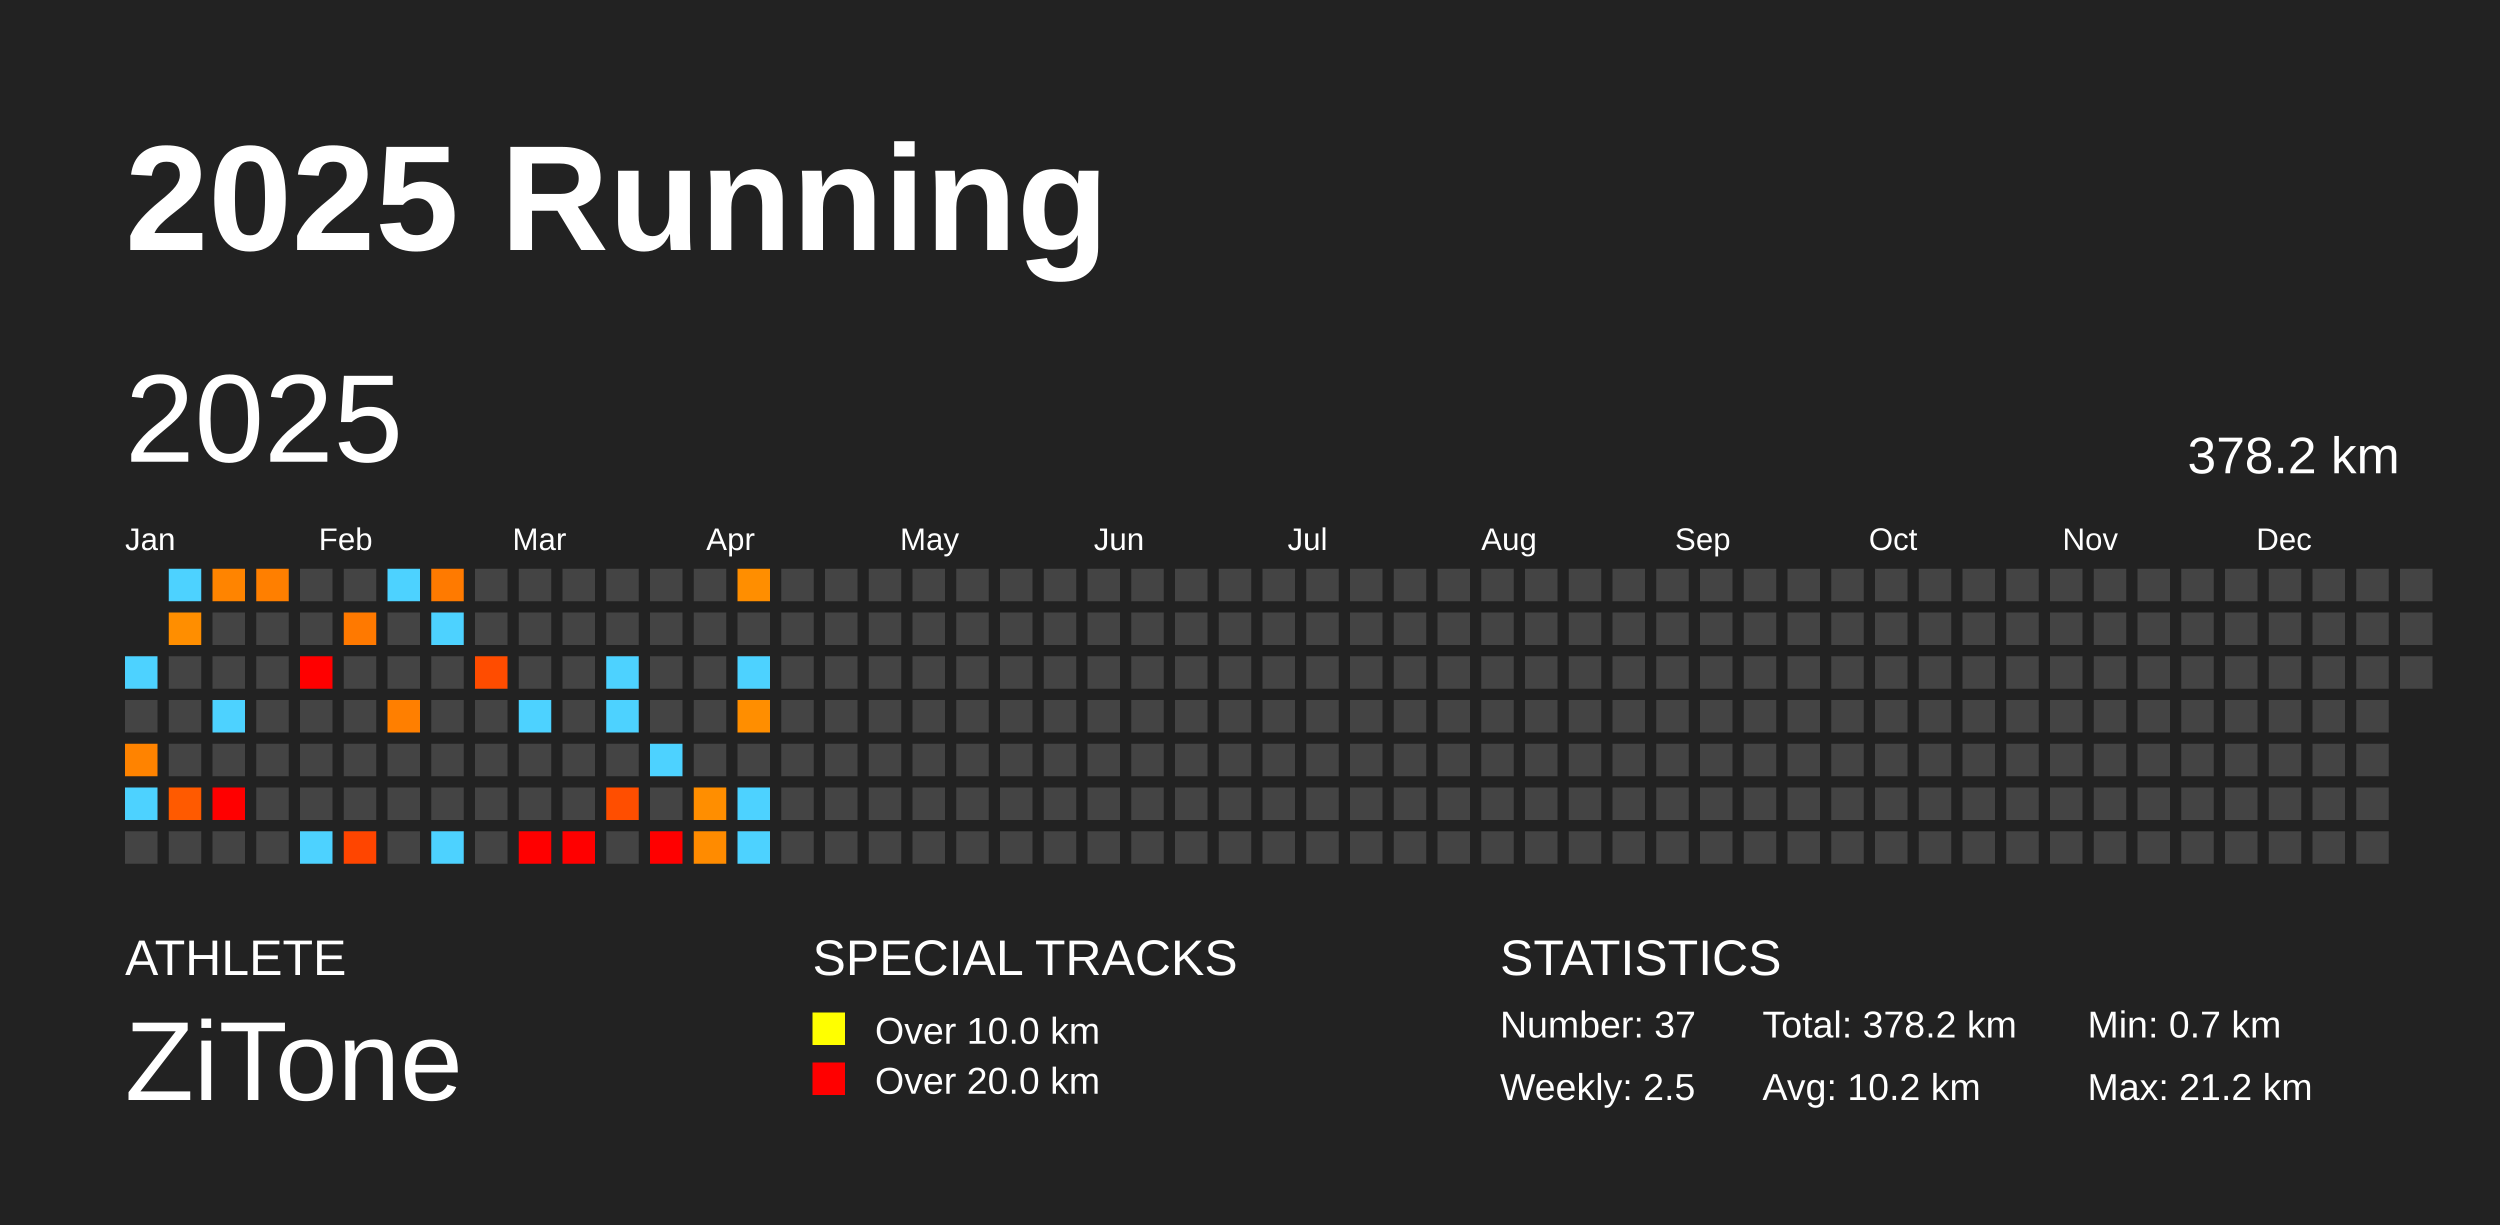
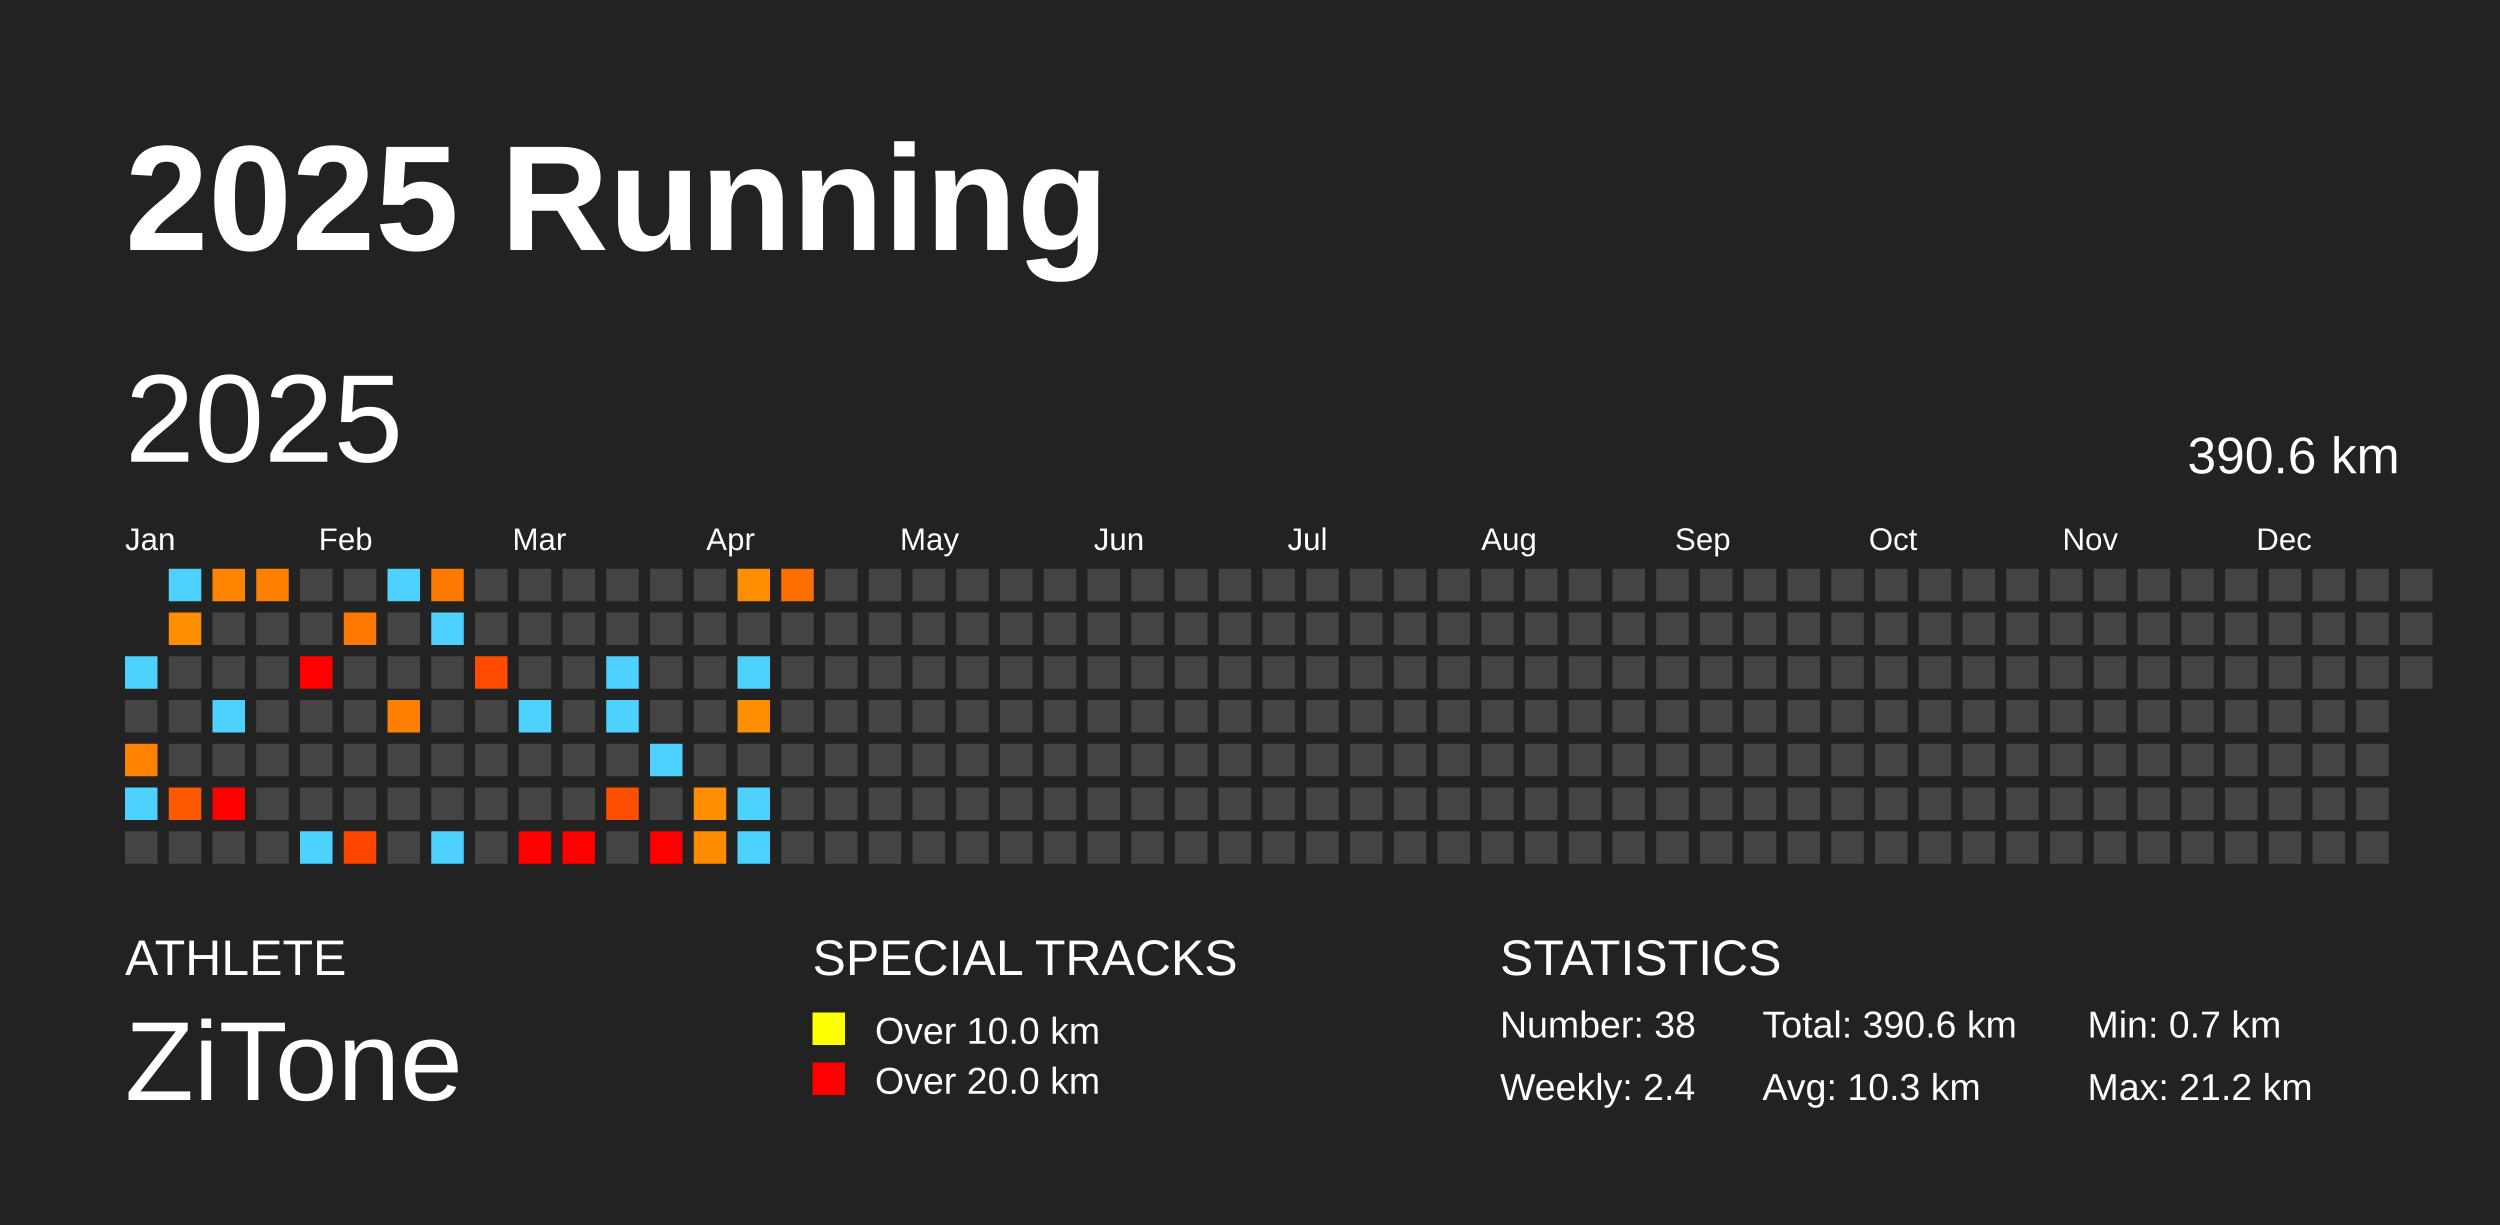
<svg xmlns="http://www.w3.org/2000/svg" baseProfile="full" height="98mm" version="1.1" viewBox="0,0,200,98" width="200mm">
  <defs />
  <rect fill="#222222" height="98" width="200" x="0" y="0" />
  <text fill="#FFFFFF" style="font-size:12px; font-family:Arial; font-weight:bold;" x="10" y="20">2025 Running</text>
  <text fill="#FFFFFF" style="font-size:4px; font-family:Arial" x="10" y="78">ATHLETE</text>
  <text fill="#FFFFFF" style="font-size:9px; font-family:Arial" x="10" y="88">ZiTone</text>
  <text fill="#FFFFFF" style="font-size:4px; font-family:Arial" x="65" y="78">SPECIAL TRACKS</text>
  <rect fill="yellow" height="2.6" width="2.6" x="65" y="81" />
  <text fill="#FFFFFF" style="font-size:3px; font-family:Arial" x="70" y="83.5">Over 10.0 km</text>
  <rect fill="red" height="2.6" width="2.6" x="65" y="85" />
  <text fill="#FFFFFF" style="font-size:3px; font-family:Arial" x="70" y="87.5">Over 20.0 km</text>
  <text fill="#FFFFFF" style="font-size:4px; font-family:Arial" x="120" y="78">STATISTICS</text>
-   <text fill="#FFFFFF" style="font-size:3px; font-family:Arial" x="120" y="83">Number: 37</text>
-   <text fill="#FFFFFF" style="font-size:3px; font-family:Arial" x="120" y="88">Weekly: 2.5</text>
-   <text fill="#FFFFFF" style="font-size:3px; font-family:Arial" x="141" y="83">Total: 378.2 km</text>
-   <text fill="#FFFFFF" style="font-size:3px; font-family:Arial" x="141" y="88">Avg: 10.2 km</text>
+   <text fill="#FFFFFF" style="font-size:3px; font-family:Arial" x="120" y="83">Number: 38</text>
+   <text fill="#FFFFFF" style="font-size:3px; font-family:Arial" x="120" y="88">Weekly: 2.4</text>
+   <text fill="#FFFFFF" style="font-size:3px; font-family:Arial" x="141" y="83">Total: 390.6 km</text>
+   <text fill="#FFFFFF" style="font-size:3px; font-family:Arial" x="141" y="88">Avg: 10.3 km</text>
  <text fill="#FFFFFF" style="font-size:3px; font-family:Arial" x="167" y="83">Min: 0.7 km</text>
  <text fill="#FFFFFF" style="font-size:3px; font-family:Arial" x="167" y="88">Max: 21.2 km</text>
  <text dominant-baseline="hanging" fill="#FFFFFF" style="font-size:10.0px; font-family:Arial;" x="10" y="30">2025</text>
-   <text dominant-baseline="hanging" fill="#FFFFFF" style="font-size:4.125px; font-family:Arial;" x="175" y="35">378.2 km</text>
+   <text dominant-baseline="hanging" fill="#FFFFFF" style="font-size:4.125px; font-family:Arial;" x="175" y="35">390.6 km</text>
  <text fill="#FFFFFF" style="font-size:2.5px; font-family:Arial" x="10.0" y="44">Jan</text>
  <text fill="#FFFFFF" style="font-size:2.5px; font-family:Arial" x="25.5" y="44">Feb</text>
  <text fill="#FFFFFF" style="font-size:2.5px; font-family:Arial" x="41.0" y="44">Mar</text>
  <text fill="#FFFFFF" style="font-size:2.5px; font-family:Arial" x="56.5" y="44">Apr</text>
  <text fill="#FFFFFF" style="font-size:2.5px; font-family:Arial" x="72.0" y="44">May</text>
  <text fill="#FFFFFF" style="font-size:2.5px; font-family:Arial" x="87.5" y="44">Jun</text>
  <text fill="#FFFFFF" style="font-size:2.5px; font-family:Arial" x="103.0" y="44">Jul</text>
  <text fill="#FFFFFF" style="font-size:2.5px; font-family:Arial" x="118.5" y="44">Aug</text>
  <text fill="#FFFFFF" style="font-size:2.5px; font-family:Arial" x="134.0" y="44">Sep</text>
  <text fill="#FFFFFF" style="font-size:2.5px; font-family:Arial" x="149.5" y="44">Oct</text>
  <text fill="#FFFFFF" style="font-size:2.5px; font-family:Arial" x="165.0" y="44">Nov</text>
  <text fill="#FFFFFF" style="font-size:2.5px; font-family:Arial" x="180.5" y="44">Dec</text>
  <rect fill="#4dd2ff" height="2.6" width="2.6" x="10.0" y="52.5" />
  <rect fill="#444444" height="2.6" width="2.6" x="10.0" y="56.0" />
  <rect fill="#ff8300" height="2.6" width="2.6" x="10.0" y="59.5" />
  <rect fill="#4dd2ff" height="2.6" width="2.6" x="10.0" y="63.0" />
  <rect fill="#444444" height="2.6" width="2.6" x="10.0" y="66.5" />
  <rect fill="#4dd2ff" height="2.6" width="2.6" x="13.5" y="45.5" />
  <rect fill="#ff8e00" height="2.6" width="2.6" x="13.5" y="49.0" />
  <rect fill="#444444" height="2.6" width="2.6" x="13.5" y="52.5" />
  <rect fill="#444444" height="2.6" width="2.6" x="13.5" y="56.0" />
  <rect fill="#444444" height="2.6" width="2.6" x="13.5" y="59.5" />
  <rect fill="#ff5a00" height="2.6" width="2.6" x="13.5" y="63.0" />
  <rect fill="#444444" height="2.6" width="2.6" x="13.5" y="66.5" />
  <rect fill="#ff8400" height="2.6" width="2.6" x="17.0" y="45.5" />
  <rect fill="#444444" height="2.6" width="2.6" x="17.0" y="49.0" />
  <rect fill="#444444" height="2.6" width="2.6" x="17.0" y="52.5" />
  <rect fill="#4dd2ff" height="2.6" width="2.6" x="17.0" y="56.0" />
  <rect fill="#444444" height="2.6" width="2.6" x="17.0" y="59.5" />
  <rect fill="red" height="2.6" width="2.6" x="17.0" y="63.0" />
  <rect fill="#444444" height="2.6" width="2.6" x="17.0" y="66.5" />
  <rect fill="#ff7f00" height="2.6" width="2.6" x="20.5" y="45.5" />
  <rect fill="#444444" height="2.6" width="2.6" x="20.5" y="49.0" />
  <rect fill="#444444" height="2.6" width="2.6" x="20.5" y="52.5" />
  <rect fill="#444444" height="2.6" width="2.6" x="20.5" y="56.0" />
  <rect fill="#444444" height="2.6" width="2.6" x="20.5" y="59.5" />
  <rect fill="#444444" height="2.6" width="2.6" x="20.5" y="63.0" />
  <rect fill="#444444" height="2.6" width="2.6" x="20.5" y="66.5" />
  <rect fill="#444444" height="2.6" width="2.6" x="24.0" y="45.5" />
  <rect fill="#444444" height="2.6" width="2.6" x="24.0" y="49.0" />
  <rect fill="red" height="2.6" width="2.6" x="24.0" y="52.5" />
  <rect fill="#444444" height="2.6" width="2.6" x="24.0" y="56.0" />
  <rect fill="#444444" height="2.6" width="2.6" x="24.0" y="59.5" />
  <rect fill="#444444" height="2.6" width="2.6" x="24.0" y="63.0" />
  <rect fill="#4dd2ff" height="2.6" width="2.6" x="24.0" y="66.5" />
  <rect fill="#444444" height="2.6" width="2.6" x="27.5" y="45.5" />
  <rect fill="#ff7900" height="2.6" width="2.6" x="27.5" y="49.0" />
  <rect fill="#444444" height="2.6" width="2.6" x="27.5" y="52.5" />
  <rect fill="#444444" height="2.6" width="2.6" x="27.5" y="56.0" />
  <rect fill="#444444" height="2.6" width="2.6" x="27.5" y="59.5" />
  <rect fill="#444444" height="2.6" width="2.6" x="27.5" y="63.0" />
  <rect fill="#ff4500" height="2.6" width="2.6" x="27.5" y="66.5" />
  <rect fill="#4dd2ff" height="2.6" width="2.6" x="31.0" y="45.5" />
  <rect fill="#444444" height="2.6" width="2.6" x="31.0" y="49.0" />
  <rect fill="#444444" height="2.6" width="2.6" x="31.0" y="52.5" />
  <rect fill="#ff7f00" height="2.6" width="2.6" x="31.0" y="56.0" />
  <rect fill="#444444" height="2.6" width="2.6" x="31.0" y="59.5" />
  <rect fill="#444444" height="2.6" width="2.6" x="31.0" y="63.0" />
  <rect fill="#444444" height="2.6" width="2.6" x="31.0" y="66.5" />
  <rect fill="#ff7a00" height="2.6" width="2.6" x="34.5" y="45.5" />
  <rect fill="#4dd2ff" height="2.6" width="2.6" x="34.5" y="49.0" />
  <rect fill="#444444" height="2.6" width="2.6" x="34.5" y="52.5" />
  <rect fill="#444444" height="2.6" width="2.6" x="34.5" y="56.0" />
  <rect fill="#444444" height="2.6" width="2.6" x="34.5" y="59.5" />
  <rect fill="#444444" height="2.6" width="2.6" x="34.5" y="63.0" />
  <rect fill="#4dd2ff" height="2.6" width="2.6" x="34.5" y="66.5" />
  <rect fill="#444444" height="2.6" width="2.6" x="38.0" y="45.5" />
  <rect fill="#444444" height="2.6" width="2.6" x="38.0" y="49.0" />
  <rect fill="#ff4c00" height="2.6" width="2.6" x="38.0" y="52.5" />
  <rect fill="#444444" height="2.6" width="2.6" x="38.0" y="56.0" />
  <rect fill="#444444" height="2.6" width="2.6" x="38.0" y="59.5" />
  <rect fill="#444444" height="2.6" width="2.6" x="38.0" y="63.0" />
  <rect fill="#444444" height="2.6" width="2.6" x="38.0" y="66.5" />
  <rect fill="#444444" height="2.6" width="2.6" x="41.5" y="45.5" />
  <rect fill="#444444" height="2.6" width="2.6" x="41.5" y="49.0" />
  <rect fill="#444444" height="2.6" width="2.6" x="41.5" y="52.5" />
  <rect fill="#4dd2ff" height="2.6" width="2.6" x="41.5" y="56.0" />
  <rect fill="#444444" height="2.6" width="2.6" x="41.5" y="59.5" />
  <rect fill="#444444" height="2.6" width="2.6" x="41.5" y="63.0" />
  <rect fill="red" height="2.6" width="2.6" x="41.5" y="66.5" />
  <rect fill="#444444" height="2.6" width="2.6" x="45.0" y="45.5" />
  <rect fill="#444444" height="2.6" width="2.6" x="45.0" y="49.0" />
  <rect fill="#444444" height="2.6" width="2.6" x="45.0" y="52.5" />
  <rect fill="#444444" height="2.6" width="2.6" x="45.0" y="56.0" />
  <rect fill="#444444" height="2.6" width="2.6" x="45.0" y="59.5" />
  <rect fill="#444444" height="2.6" width="2.6" x="45.0" y="63.0" />
  <rect fill="red" height="2.6" width="2.6" x="45.0" y="66.5" />
  <rect fill="#444444" height="2.6" width="2.6" x="48.5" y="45.5" />
  <rect fill="#444444" height="2.6" width="2.6" x="48.5" y="49.0" />
  <rect fill="#4dd2ff" height="2.6" width="2.6" x="48.5" y="52.5" />
  <rect fill="#4dd2ff" height="2.6" width="2.6" x="48.5" y="56.0" />
  <rect fill="#444444" height="2.6" width="2.6" x="48.5" y="59.5" />
  <rect fill="#ff4e00" height="2.6" width="2.6" x="48.5" y="63.0" />
  <rect fill="#444444" height="2.6" width="2.6" x="48.5" y="66.5" />
  <rect fill="#444444" height="2.6" width="2.6" x="52.0" y="45.5" />
  <rect fill="#444444" height="2.6" width="2.6" x="52.0" y="49.0" />
  <rect fill="#444444" height="2.6" width="2.6" x="52.0" y="52.5" />
  <rect fill="#444444" height="2.6" width="2.6" x="52.0" y="56.0" />
  <rect fill="#4dd2ff" height="2.6" width="2.6" x="52.0" y="59.5" />
  <rect fill="#444444" height="2.6" width="2.6" x="52.0" y="63.0" />
  <rect fill="red" height="2.6" width="2.6" x="52.0" y="66.5" />
  <rect fill="#444444" height="2.6" width="2.6" x="55.5" y="45.5" />
  <rect fill="#444444" height="2.6" width="2.6" x="55.5" y="49.0" />
  <rect fill="#444444" height="2.6" width="2.6" x="55.5" y="52.5" />
  <rect fill="#444444" height="2.6" width="2.6" x="55.5" y="56.0" />
  <rect fill="#444444" height="2.6" width="2.6" x="55.5" y="59.5" />
  <rect fill="#ff8e00" height="2.6" width="2.6" x="55.5" y="63.0" />
  <rect fill="#ff8b00" height="2.6" width="2.6" x="55.5" y="66.5" />
  <rect fill="#ff8e00" height="2.6" width="2.6" x="59.0" y="45.5" />
  <rect fill="#444444" height="2.6" width="2.6" x="59.0" y="49.0" />
  <rect fill="#4dd2ff" height="2.6" width="2.6" x="59.0" y="52.5" />
  <rect fill="#ff8e00" height="2.6" width="2.6" x="59.0" y="56.0" />
  <rect fill="#444444" height="2.6" width="2.6" x="59.0" y="59.5" />
  <rect fill="#4dd2ff" height="2.6" width="2.6" x="59.0" y="63.0" />
  <rect fill="#4dd2ff" height="2.6" width="2.6" x="59.0" y="66.5" />
-   <rect fill="#444444" height="2.6" width="2.6" x="62.5" y="45.5" />
+   <rect fill="#ff6f00" height="2.6" width="2.6" x="62.5" y="45.5" />
  <rect fill="#444444" height="2.6" width="2.6" x="62.5" y="49.0" />
  <rect fill="#444444" height="2.6" width="2.6" x="62.5" y="52.5" />
  <rect fill="#444444" height="2.6" width="2.6" x="62.5" y="56.0" />
  <rect fill="#444444" height="2.6" width="2.6" x="62.5" y="59.5" />
  <rect fill="#444444" height="2.6" width="2.6" x="62.5" y="63.0" />
  <rect fill="#444444" height="2.6" width="2.6" x="62.5" y="66.5" />
  <rect fill="#444444" height="2.6" width="2.6" x="66.0" y="45.5" />
  <rect fill="#444444" height="2.6" width="2.6" x="66.0" y="49.0" />
  <rect fill="#444444" height="2.6" width="2.6" x="66.0" y="52.5" />
  <rect fill="#444444" height="2.6" width="2.6" x="66.0" y="56.0" />
  <rect fill="#444444" height="2.6" width="2.6" x="66.0" y="59.5" />
  <rect fill="#444444" height="2.6" width="2.6" x="66.0" y="63.0" />
  <rect fill="#444444" height="2.6" width="2.6" x="66.0" y="66.5" />
  <rect fill="#444444" height="2.6" width="2.6" x="69.5" y="45.5" />
  <rect fill="#444444" height="2.6" width="2.6" x="69.5" y="49.0" />
  <rect fill="#444444" height="2.6" width="2.6" x="69.5" y="52.5" />
  <rect fill="#444444" height="2.6" width="2.6" x="69.5" y="56.0" />
  <rect fill="#444444" height="2.6" width="2.6" x="69.5" y="59.5" />
  <rect fill="#444444" height="2.6" width="2.6" x="69.5" y="63.0" />
  <rect fill="#444444" height="2.6" width="2.6" x="69.5" y="66.5" />
  <rect fill="#444444" height="2.6" width="2.6" x="73.0" y="45.5" />
  <rect fill="#444444" height="2.6" width="2.6" x="73.0" y="49.0" />
  <rect fill="#444444" height="2.6" width="2.6" x="73.0" y="52.5" />
  <rect fill="#444444" height="2.6" width="2.6" x="73.0" y="56.0" />
  <rect fill="#444444" height="2.6" width="2.6" x="73.0" y="59.5" />
  <rect fill="#444444" height="2.6" width="2.6" x="73.0" y="63.0" />
  <rect fill="#444444" height="2.6" width="2.6" x="73.0" y="66.5" />
  <rect fill="#444444" height="2.6" width="2.6" x="76.5" y="45.5" />
  <rect fill="#444444" height="2.6" width="2.6" x="76.5" y="49.0" />
  <rect fill="#444444" height="2.6" width="2.6" x="76.5" y="52.5" />
  <rect fill="#444444" height="2.6" width="2.6" x="76.5" y="56.0" />
  <rect fill="#444444" height="2.6" width="2.6" x="76.5" y="59.5" />
  <rect fill="#444444" height="2.6" width="2.6" x="76.5" y="63.0" />
  <rect fill="#444444" height="2.6" width="2.6" x="76.5" y="66.5" />
  <rect fill="#444444" height="2.6" width="2.6" x="80.0" y="45.5" />
  <rect fill="#444444" height="2.6" width="2.6" x="80.0" y="49.0" />
  <rect fill="#444444" height="2.6" width="2.6" x="80.0" y="52.5" />
  <rect fill="#444444" height="2.6" width="2.6" x="80.0" y="56.0" />
  <rect fill="#444444" height="2.6" width="2.6" x="80.0" y="59.5" />
  <rect fill="#444444" height="2.6" width="2.6" x="80.0" y="63.0" />
  <rect fill="#444444" height="2.6" width="2.6" x="80.0" y="66.5" />
  <rect fill="#444444" height="2.6" width="2.6" x="83.5" y="45.5" />
  <rect fill="#444444" height="2.6" width="2.6" x="83.5" y="49.0" />
  <rect fill="#444444" height="2.6" width="2.6" x="83.5" y="52.5" />
  <rect fill="#444444" height="2.6" width="2.6" x="83.5" y="56.0" />
  <rect fill="#444444" height="2.6" width="2.6" x="83.5" y="59.5" />
  <rect fill="#444444" height="2.6" width="2.6" x="83.5" y="63.0" />
  <rect fill="#444444" height="2.6" width="2.6" x="83.5" y="66.5" />
  <rect fill="#444444" height="2.6" width="2.6" x="87.0" y="45.5" />
  <rect fill="#444444" height="2.6" width="2.6" x="87.0" y="49.0" />
  <rect fill="#444444" height="2.6" width="2.6" x="87.0" y="52.5" />
  <rect fill="#444444" height="2.6" width="2.6" x="87.0" y="56.0" />
  <rect fill="#444444" height="2.6" width="2.6" x="87.0" y="59.5" />
  <rect fill="#444444" height="2.6" width="2.6" x="87.0" y="63.0" />
  <rect fill="#444444" height="2.6" width="2.6" x="87.0" y="66.5" />
  <rect fill="#444444" height="2.6" width="2.6" x="90.5" y="45.5" />
  <rect fill="#444444" height="2.6" width="2.6" x="90.5" y="49.0" />
  <rect fill="#444444" height="2.6" width="2.6" x="90.5" y="52.5" />
  <rect fill="#444444" height="2.6" width="2.6" x="90.5" y="56.0" />
  <rect fill="#444444" height="2.6" width="2.6" x="90.5" y="59.5" />
  <rect fill="#444444" height="2.6" width="2.6" x="90.5" y="63.0" />
  <rect fill="#444444" height="2.6" width="2.6" x="90.5" y="66.5" />
  <rect fill="#444444" height="2.6" width="2.6" x="94.0" y="45.5" />
  <rect fill="#444444" height="2.6" width="2.6" x="94.0" y="49.0" />
  <rect fill="#444444" height="2.6" width="2.6" x="94.0" y="52.5" />
  <rect fill="#444444" height="2.6" width="2.6" x="94.0" y="56.0" />
  <rect fill="#444444" height="2.6" width="2.6" x="94.0" y="59.5" />
  <rect fill="#444444" height="2.6" width="2.6" x="94.0" y="63.0" />
  <rect fill="#444444" height="2.6" width="2.6" x="94.0" y="66.5" />
  <rect fill="#444444" height="2.6" width="2.6" x="97.5" y="45.5" />
  <rect fill="#444444" height="2.6" width="2.6" x="97.5" y="49.0" />
  <rect fill="#444444" height="2.6" width="2.6" x="97.5" y="52.5" />
  <rect fill="#444444" height="2.6" width="2.6" x="97.5" y="56.0" />
  <rect fill="#444444" height="2.6" width="2.6" x="97.5" y="59.5" />
  <rect fill="#444444" height="2.6" width="2.6" x="97.5" y="63.0" />
  <rect fill="#444444" height="2.6" width="2.6" x="97.5" y="66.5" />
  <rect fill="#444444" height="2.6" width="2.6" x="101.0" y="45.5" />
  <rect fill="#444444" height="2.6" width="2.6" x="101.0" y="49.0" />
  <rect fill="#444444" height="2.6" width="2.6" x="101.0" y="52.5" />
  <rect fill="#444444" height="2.6" width="2.6" x="101.0" y="56.0" />
  <rect fill="#444444" height="2.6" width="2.6" x="101.0" y="59.5" />
  <rect fill="#444444" height="2.6" width="2.6" x="101.0" y="63.0" />
  <rect fill="#444444" height="2.6" width="2.6" x="101.0" y="66.5" />
  <rect fill="#444444" height="2.6" width="2.6" x="104.5" y="45.5" />
  <rect fill="#444444" height="2.6" width="2.6" x="104.5" y="49.0" />
  <rect fill="#444444" height="2.6" width="2.6" x="104.5" y="52.5" />
  <rect fill="#444444" height="2.6" width="2.6" x="104.5" y="56.0" />
  <rect fill="#444444" height="2.6" width="2.6" x="104.5" y="59.5" />
  <rect fill="#444444" height="2.6" width="2.6" x="104.5" y="63.0" />
  <rect fill="#444444" height="2.6" width="2.6" x="104.5" y="66.5" />
  <rect fill="#444444" height="2.6" width="2.6" x="108.0" y="45.5" />
  <rect fill="#444444" height="2.6" width="2.6" x="108.0" y="49.0" />
  <rect fill="#444444" height="2.6" width="2.6" x="108.0" y="52.5" />
  <rect fill="#444444" height="2.6" width="2.6" x="108.0" y="56.0" />
  <rect fill="#444444" height="2.6" width="2.6" x="108.0" y="59.5" />
  <rect fill="#444444" height="2.6" width="2.6" x="108.0" y="63.0" />
  <rect fill="#444444" height="2.6" width="2.6" x="108.0" y="66.5" />
  <rect fill="#444444" height="2.6" width="2.6" x="111.5" y="45.5" />
  <rect fill="#444444" height="2.6" width="2.6" x="111.5" y="49.0" />
  <rect fill="#444444" height="2.6" width="2.6" x="111.5" y="52.5" />
  <rect fill="#444444" height="2.6" width="2.6" x="111.5" y="56.0" />
  <rect fill="#444444" height="2.6" width="2.6" x="111.5" y="59.5" />
  <rect fill="#444444" height="2.6" width="2.6" x="111.5" y="63.0" />
  <rect fill="#444444" height="2.6" width="2.6" x="111.5" y="66.5" />
  <rect fill="#444444" height="2.6" width="2.6" x="115.0" y="45.5" />
  <rect fill="#444444" height="2.6" width="2.6" x="115.0" y="49.0" />
  <rect fill="#444444" height="2.6" width="2.6" x="115.0" y="52.5" />
  <rect fill="#444444" height="2.6" width="2.6" x="115.0" y="56.0" />
  <rect fill="#444444" height="2.6" width="2.6" x="115.0" y="59.5" />
  <rect fill="#444444" height="2.6" width="2.6" x="115.0" y="63.0" />
  <rect fill="#444444" height="2.6" width="2.6" x="115.0" y="66.5" />
  <rect fill="#444444" height="2.6" width="2.6" x="118.5" y="45.5" />
  <rect fill="#444444" height="2.6" width="2.6" x="118.5" y="49.0" />
  <rect fill="#444444" height="2.6" width="2.6" x="118.5" y="52.5" />
  <rect fill="#444444" height="2.6" width="2.6" x="118.5" y="56.0" />
  <rect fill="#444444" height="2.6" width="2.6" x="118.5" y="59.5" />
  <rect fill="#444444" height="2.6" width="2.6" x="118.5" y="63.0" />
  <rect fill="#444444" height="2.6" width="2.6" x="118.5" y="66.5" />
  <rect fill="#444444" height="2.6" width="2.6" x="122.0" y="45.5" />
  <rect fill="#444444" height="2.6" width="2.6" x="122.0" y="49.0" />
  <rect fill="#444444" height="2.6" width="2.6" x="122.0" y="52.5" />
  <rect fill="#444444" height="2.6" width="2.6" x="122.0" y="56.0" />
  <rect fill="#444444" height="2.6" width="2.6" x="122.0" y="59.5" />
  <rect fill="#444444" height="2.6" width="2.6" x="122.0" y="63.0" />
  <rect fill="#444444" height="2.6" width="2.6" x="122.0" y="66.5" />
  <rect fill="#444444" height="2.6" width="2.6" x="125.5" y="45.5" />
  <rect fill="#444444" height="2.6" width="2.6" x="125.5" y="49.0" />
  <rect fill="#444444" height="2.6" width="2.6" x="125.5" y="52.5" />
  <rect fill="#444444" height="2.6" width="2.6" x="125.5" y="56.0" />
  <rect fill="#444444" height="2.6" width="2.6" x="125.5" y="59.5" />
  <rect fill="#444444" height="2.6" width="2.6" x="125.5" y="63.0" />
  <rect fill="#444444" height="2.6" width="2.6" x="125.5" y="66.5" />
  <rect fill="#444444" height="2.6" width="2.6" x="129.0" y="45.5" />
  <rect fill="#444444" height="2.6" width="2.6" x="129.0" y="49.0" />
  <rect fill="#444444" height="2.6" width="2.6" x="129.0" y="52.5" />
  <rect fill="#444444" height="2.6" width="2.6" x="129.0" y="56.0" />
  <rect fill="#444444" height="2.6" width="2.6" x="129.0" y="59.5" />
  <rect fill="#444444" height="2.6" width="2.6" x="129.0" y="63.0" />
  <rect fill="#444444" height="2.6" width="2.6" x="129.0" y="66.5" />
  <rect fill="#444444" height="2.6" width="2.6" x="132.5" y="45.5" />
  <rect fill="#444444" height="2.6" width="2.6" x="132.5" y="49.0" />
  <rect fill="#444444" height="2.6" width="2.6" x="132.5" y="52.5" />
  <rect fill="#444444" height="2.6" width="2.6" x="132.5" y="56.0" />
  <rect fill="#444444" height="2.6" width="2.6" x="132.5" y="59.5" />
  <rect fill="#444444" height="2.6" width="2.6" x="132.5" y="63.0" />
  <rect fill="#444444" height="2.6" width="2.6" x="132.5" y="66.5" />
  <rect fill="#444444" height="2.6" width="2.6" x="136.0" y="45.5" />
  <rect fill="#444444" height="2.6" width="2.6" x="136.0" y="49.0" />
  <rect fill="#444444" height="2.6" width="2.6" x="136.0" y="52.5" />
  <rect fill="#444444" height="2.6" width="2.6" x="136.0" y="56.0" />
  <rect fill="#444444" height="2.6" width="2.6" x="136.0" y="59.5" />
  <rect fill="#444444" height="2.6" width="2.6" x="136.0" y="63.0" />
  <rect fill="#444444" height="2.6" width="2.6" x="136.0" y="66.5" />
  <rect fill="#444444" height="2.6" width="2.6" x="139.5" y="45.5" />
  <rect fill="#444444" height="2.6" width="2.6" x="139.5" y="49.0" />
  <rect fill="#444444" height="2.6" width="2.6" x="139.5" y="52.5" />
  <rect fill="#444444" height="2.6" width="2.6" x="139.5" y="56.0" />
  <rect fill="#444444" height="2.6" width="2.6" x="139.5" y="59.5" />
  <rect fill="#444444" height="2.6" width="2.6" x="139.5" y="63.0" />
  <rect fill="#444444" height="2.6" width="2.6" x="139.5" y="66.5" />
  <rect fill="#444444" height="2.6" width="2.6" x="143.0" y="45.5" />
  <rect fill="#444444" height="2.6" width="2.6" x="143.0" y="49.0" />
  <rect fill="#444444" height="2.6" width="2.6" x="143.0" y="52.5" />
  <rect fill="#444444" height="2.6" width="2.6" x="143.0" y="56.0" />
  <rect fill="#444444" height="2.6" width="2.6" x="143.0" y="59.5" />
  <rect fill="#444444" height="2.6" width="2.6" x="143.0" y="63.0" />
  <rect fill="#444444" height="2.6" width="2.6" x="143.0" y="66.5" />
  <rect fill="#444444" height="2.6" width="2.6" x="146.5" y="45.5" />
  <rect fill="#444444" height="2.6" width="2.6" x="146.5" y="49.0" />
  <rect fill="#444444" height="2.6" width="2.6" x="146.5" y="52.5" />
  <rect fill="#444444" height="2.6" width="2.6" x="146.5" y="56.0" />
  <rect fill="#444444" height="2.6" width="2.6" x="146.5" y="59.5" />
  <rect fill="#444444" height="2.6" width="2.6" x="146.5" y="63.0" />
  <rect fill="#444444" height="2.6" width="2.6" x="146.5" y="66.5" />
  <rect fill="#444444" height="2.6" width="2.6" x="150.0" y="45.5" />
  <rect fill="#444444" height="2.6" width="2.6" x="150.0" y="49.0" />
  <rect fill="#444444" height="2.6" width="2.6" x="150.0" y="52.5" />
  <rect fill="#444444" height="2.6" width="2.6" x="150.0" y="56.0" />
  <rect fill="#444444" height="2.6" width="2.6" x="150.0" y="59.5" />
  <rect fill="#444444" height="2.6" width="2.6" x="150.0" y="63.0" />
  <rect fill="#444444" height="2.6" width="2.6" x="150.0" y="66.5" />
  <rect fill="#444444" height="2.6" width="2.6" x="153.5" y="45.5" />
  <rect fill="#444444" height="2.6" width="2.6" x="153.5" y="49.0" />
  <rect fill="#444444" height="2.6" width="2.6" x="153.5" y="52.5" />
  <rect fill="#444444" height="2.6" width="2.6" x="153.5" y="56.0" />
  <rect fill="#444444" height="2.6" width="2.6" x="153.5" y="59.5" />
  <rect fill="#444444" height="2.6" width="2.6" x="153.5" y="63.0" />
  <rect fill="#444444" height="2.6" width="2.6" x="153.5" y="66.5" />
  <rect fill="#444444" height="2.6" width="2.6" x="157.0" y="45.5" />
  <rect fill="#444444" height="2.6" width="2.6" x="157.0" y="49.0" />
  <rect fill="#444444" height="2.6" width="2.6" x="157.0" y="52.5" />
  <rect fill="#444444" height="2.6" width="2.6" x="157.0" y="56.0" />
  <rect fill="#444444" height="2.6" width="2.6" x="157.0" y="59.5" />
  <rect fill="#444444" height="2.6" width="2.6" x="157.0" y="63.0" />
  <rect fill="#444444" height="2.6" width="2.6" x="157.0" y="66.5" />
  <rect fill="#444444" height="2.6" width="2.6" x="160.5" y="45.5" />
  <rect fill="#444444" height="2.6" width="2.6" x="160.5" y="49.0" />
  <rect fill="#444444" height="2.6" width="2.6" x="160.5" y="52.5" />
  <rect fill="#444444" height="2.6" width="2.6" x="160.5" y="56.0" />
  <rect fill="#444444" height="2.6" width="2.6" x="160.5" y="59.5" />
  <rect fill="#444444" height="2.6" width="2.6" x="160.5" y="63.0" />
  <rect fill="#444444" height="2.6" width="2.6" x="160.5" y="66.5" />
  <rect fill="#444444" height="2.6" width="2.6" x="164.0" y="45.5" />
  <rect fill="#444444" height="2.6" width="2.6" x="164.0" y="49.0" />
  <rect fill="#444444" height="2.6" width="2.6" x="164.0" y="52.5" />
  <rect fill="#444444" height="2.6" width="2.6" x="164.0" y="56.0" />
  <rect fill="#444444" height="2.6" width="2.6" x="164.0" y="59.5" />
  <rect fill="#444444" height="2.6" width="2.6" x="164.0" y="63.0" />
  <rect fill="#444444" height="2.6" width="2.6" x="164.0" y="66.5" />
  <rect fill="#444444" height="2.6" width="2.6" x="167.5" y="45.5" />
  <rect fill="#444444" height="2.6" width="2.6" x="167.5" y="49.0" />
  <rect fill="#444444" height="2.6" width="2.6" x="167.5" y="52.5" />
  <rect fill="#444444" height="2.6" width="2.6" x="167.5" y="56.0" />
  <rect fill="#444444" height="2.6" width="2.6" x="167.5" y="59.5" />
  <rect fill="#444444" height="2.6" width="2.6" x="167.5" y="63.0" />
  <rect fill="#444444" height="2.6" width="2.6" x="167.5" y="66.5" />
  <rect fill="#444444" height="2.6" width="2.6" x="171.0" y="45.5" />
  <rect fill="#444444" height="2.6" width="2.6" x="171.0" y="49.0" />
  <rect fill="#444444" height="2.6" width="2.6" x="171.0" y="52.5" />
  <rect fill="#444444" height="2.6" width="2.6" x="171.0" y="56.0" />
  <rect fill="#444444" height="2.6" width="2.6" x="171.0" y="59.5" />
  <rect fill="#444444" height="2.6" width="2.6" x="171.0" y="63.0" />
  <rect fill="#444444" height="2.6" width="2.6" x="171.0" y="66.5" />
  <rect fill="#444444" height="2.6" width="2.6" x="174.5" y="45.5" />
  <rect fill="#444444" height="2.6" width="2.6" x="174.5" y="49.0" />
  <rect fill="#444444" height="2.6" width="2.6" x="174.5" y="52.5" />
  <rect fill="#444444" height="2.6" width="2.6" x="174.5" y="56.0" />
  <rect fill="#444444" height="2.6" width="2.6" x="174.5" y="59.5" />
  <rect fill="#444444" height="2.6" width="2.6" x="174.5" y="63.0" />
  <rect fill="#444444" height="2.6" width="2.6" x="174.5" y="66.5" />
  <rect fill="#444444" height="2.6" width="2.6" x="178.0" y="45.5" />
  <rect fill="#444444" height="2.6" width="2.6" x="178.0" y="49.0" />
  <rect fill="#444444" height="2.6" width="2.6" x="178.0" y="52.5" />
  <rect fill="#444444" height="2.6" width="2.6" x="178.0" y="56.0" />
  <rect fill="#444444" height="2.6" width="2.6" x="178.0" y="59.5" />
  <rect fill="#444444" height="2.6" width="2.6" x="178.0" y="63.0" />
  <rect fill="#444444" height="2.6" width="2.6" x="178.0" y="66.5" />
  <rect fill="#444444" height="2.6" width="2.6" x="181.5" y="45.5" />
  <rect fill="#444444" height="2.6" width="2.6" x="181.5" y="49.0" />
  <rect fill="#444444" height="2.6" width="2.6" x="181.5" y="52.5" />
  <rect fill="#444444" height="2.6" width="2.6" x="181.5" y="56.0" />
  <rect fill="#444444" height="2.6" width="2.6" x="181.5" y="59.5" />
  <rect fill="#444444" height="2.6" width="2.6" x="181.5" y="63.0" />
  <rect fill="#444444" height="2.6" width="2.6" x="181.5" y="66.5" />
  <rect fill="#444444" height="2.6" width="2.6" x="185.0" y="45.5" />
  <rect fill="#444444" height="2.6" width="2.6" x="185.0" y="49.0" />
  <rect fill="#444444" height="2.6" width="2.6" x="185.0" y="52.5" />
  <rect fill="#444444" height="2.6" width="2.6" x="185.0" y="56.0" />
  <rect fill="#444444" height="2.6" width="2.6" x="185.0" y="59.5" />
  <rect fill="#444444" height="2.6" width="2.6" x="185.0" y="63.0" />
  <rect fill="#444444" height="2.6" width="2.6" x="185.0" y="66.5" />
  <rect fill="#444444" height="2.6" width="2.6" x="188.5" y="45.5" />
  <rect fill="#444444" height="2.6" width="2.6" x="188.5" y="49.0" />
  <rect fill="#444444" height="2.6" width="2.6" x="188.5" y="52.5" />
  <rect fill="#444444" height="2.6" width="2.6" x="188.5" y="56.0" />
  <rect fill="#444444" height="2.6" width="2.6" x="188.5" y="59.5" />
  <rect fill="#444444" height="2.6" width="2.6" x="188.5" y="63.0" />
  <rect fill="#444444" height="2.6" width="2.6" x="188.5" y="66.5" />
  <rect fill="#444444" height="2.6" width="2.6" x="192.0" y="45.5" />
  <rect fill="#444444" height="2.6" width="2.6" x="192.0" y="49.0" />
  <rect fill="#444444" height="2.6" width="2.6" x="192.0" y="52.5" />
</svg>
